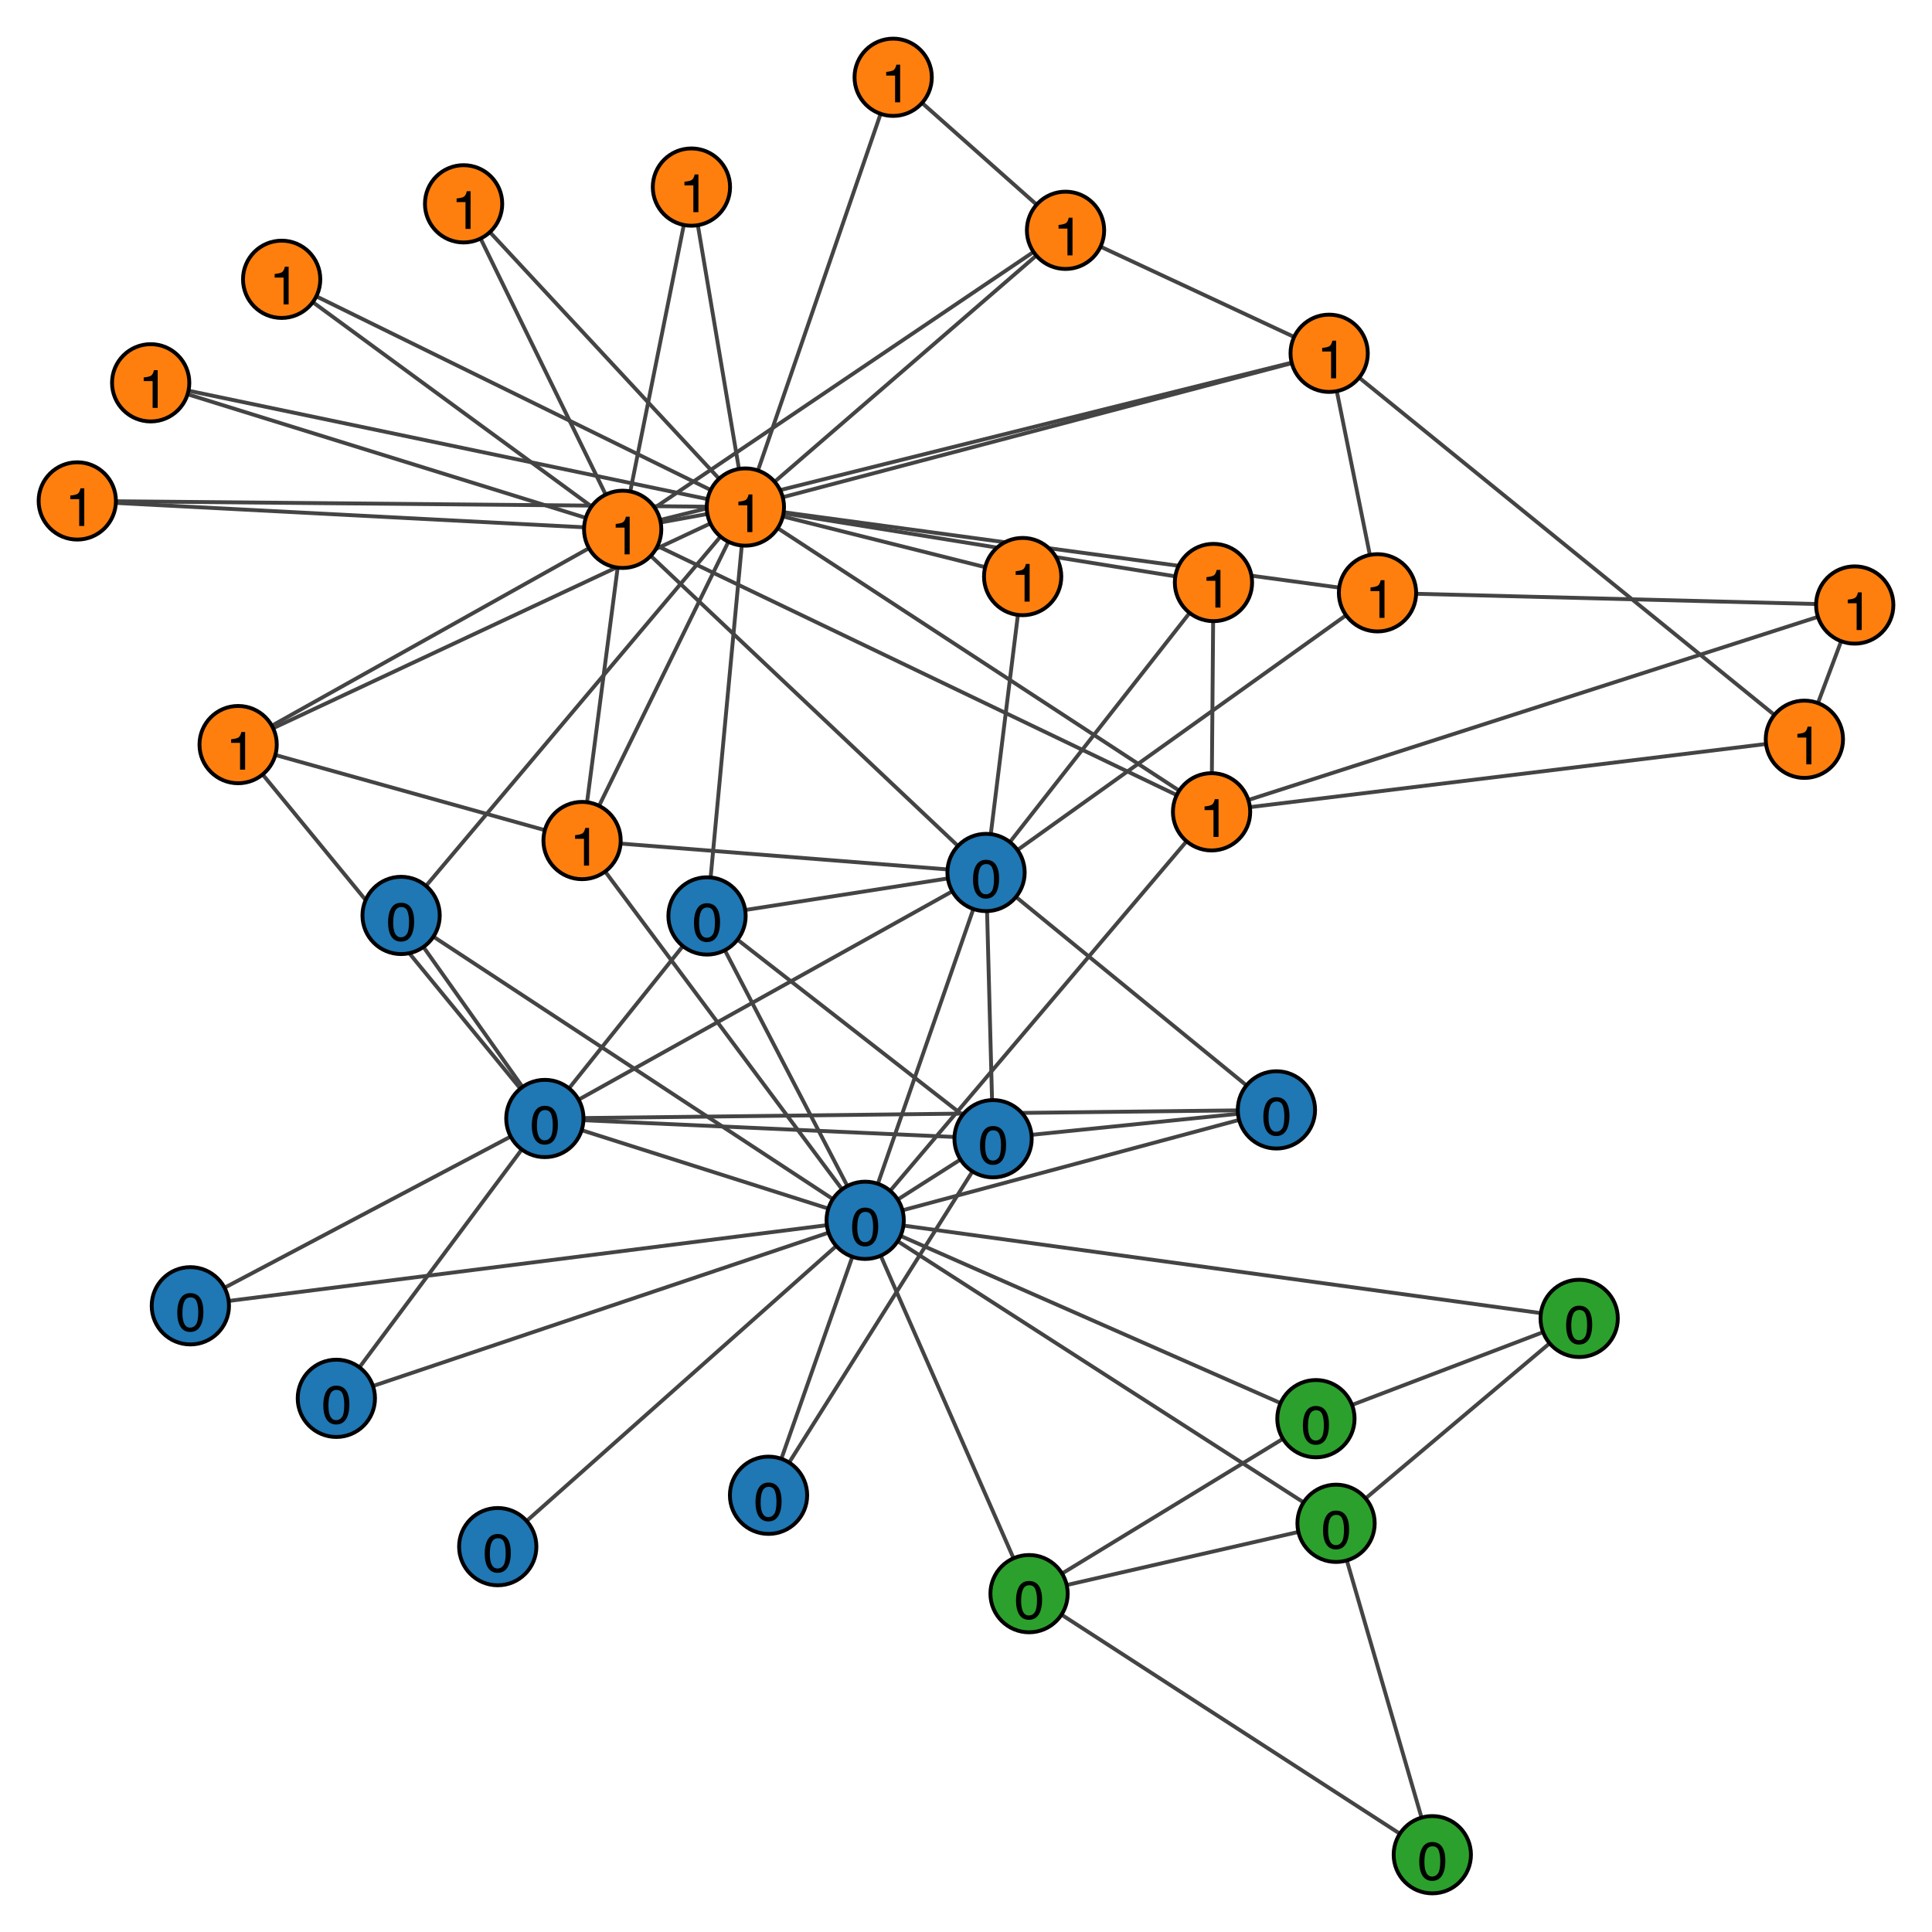
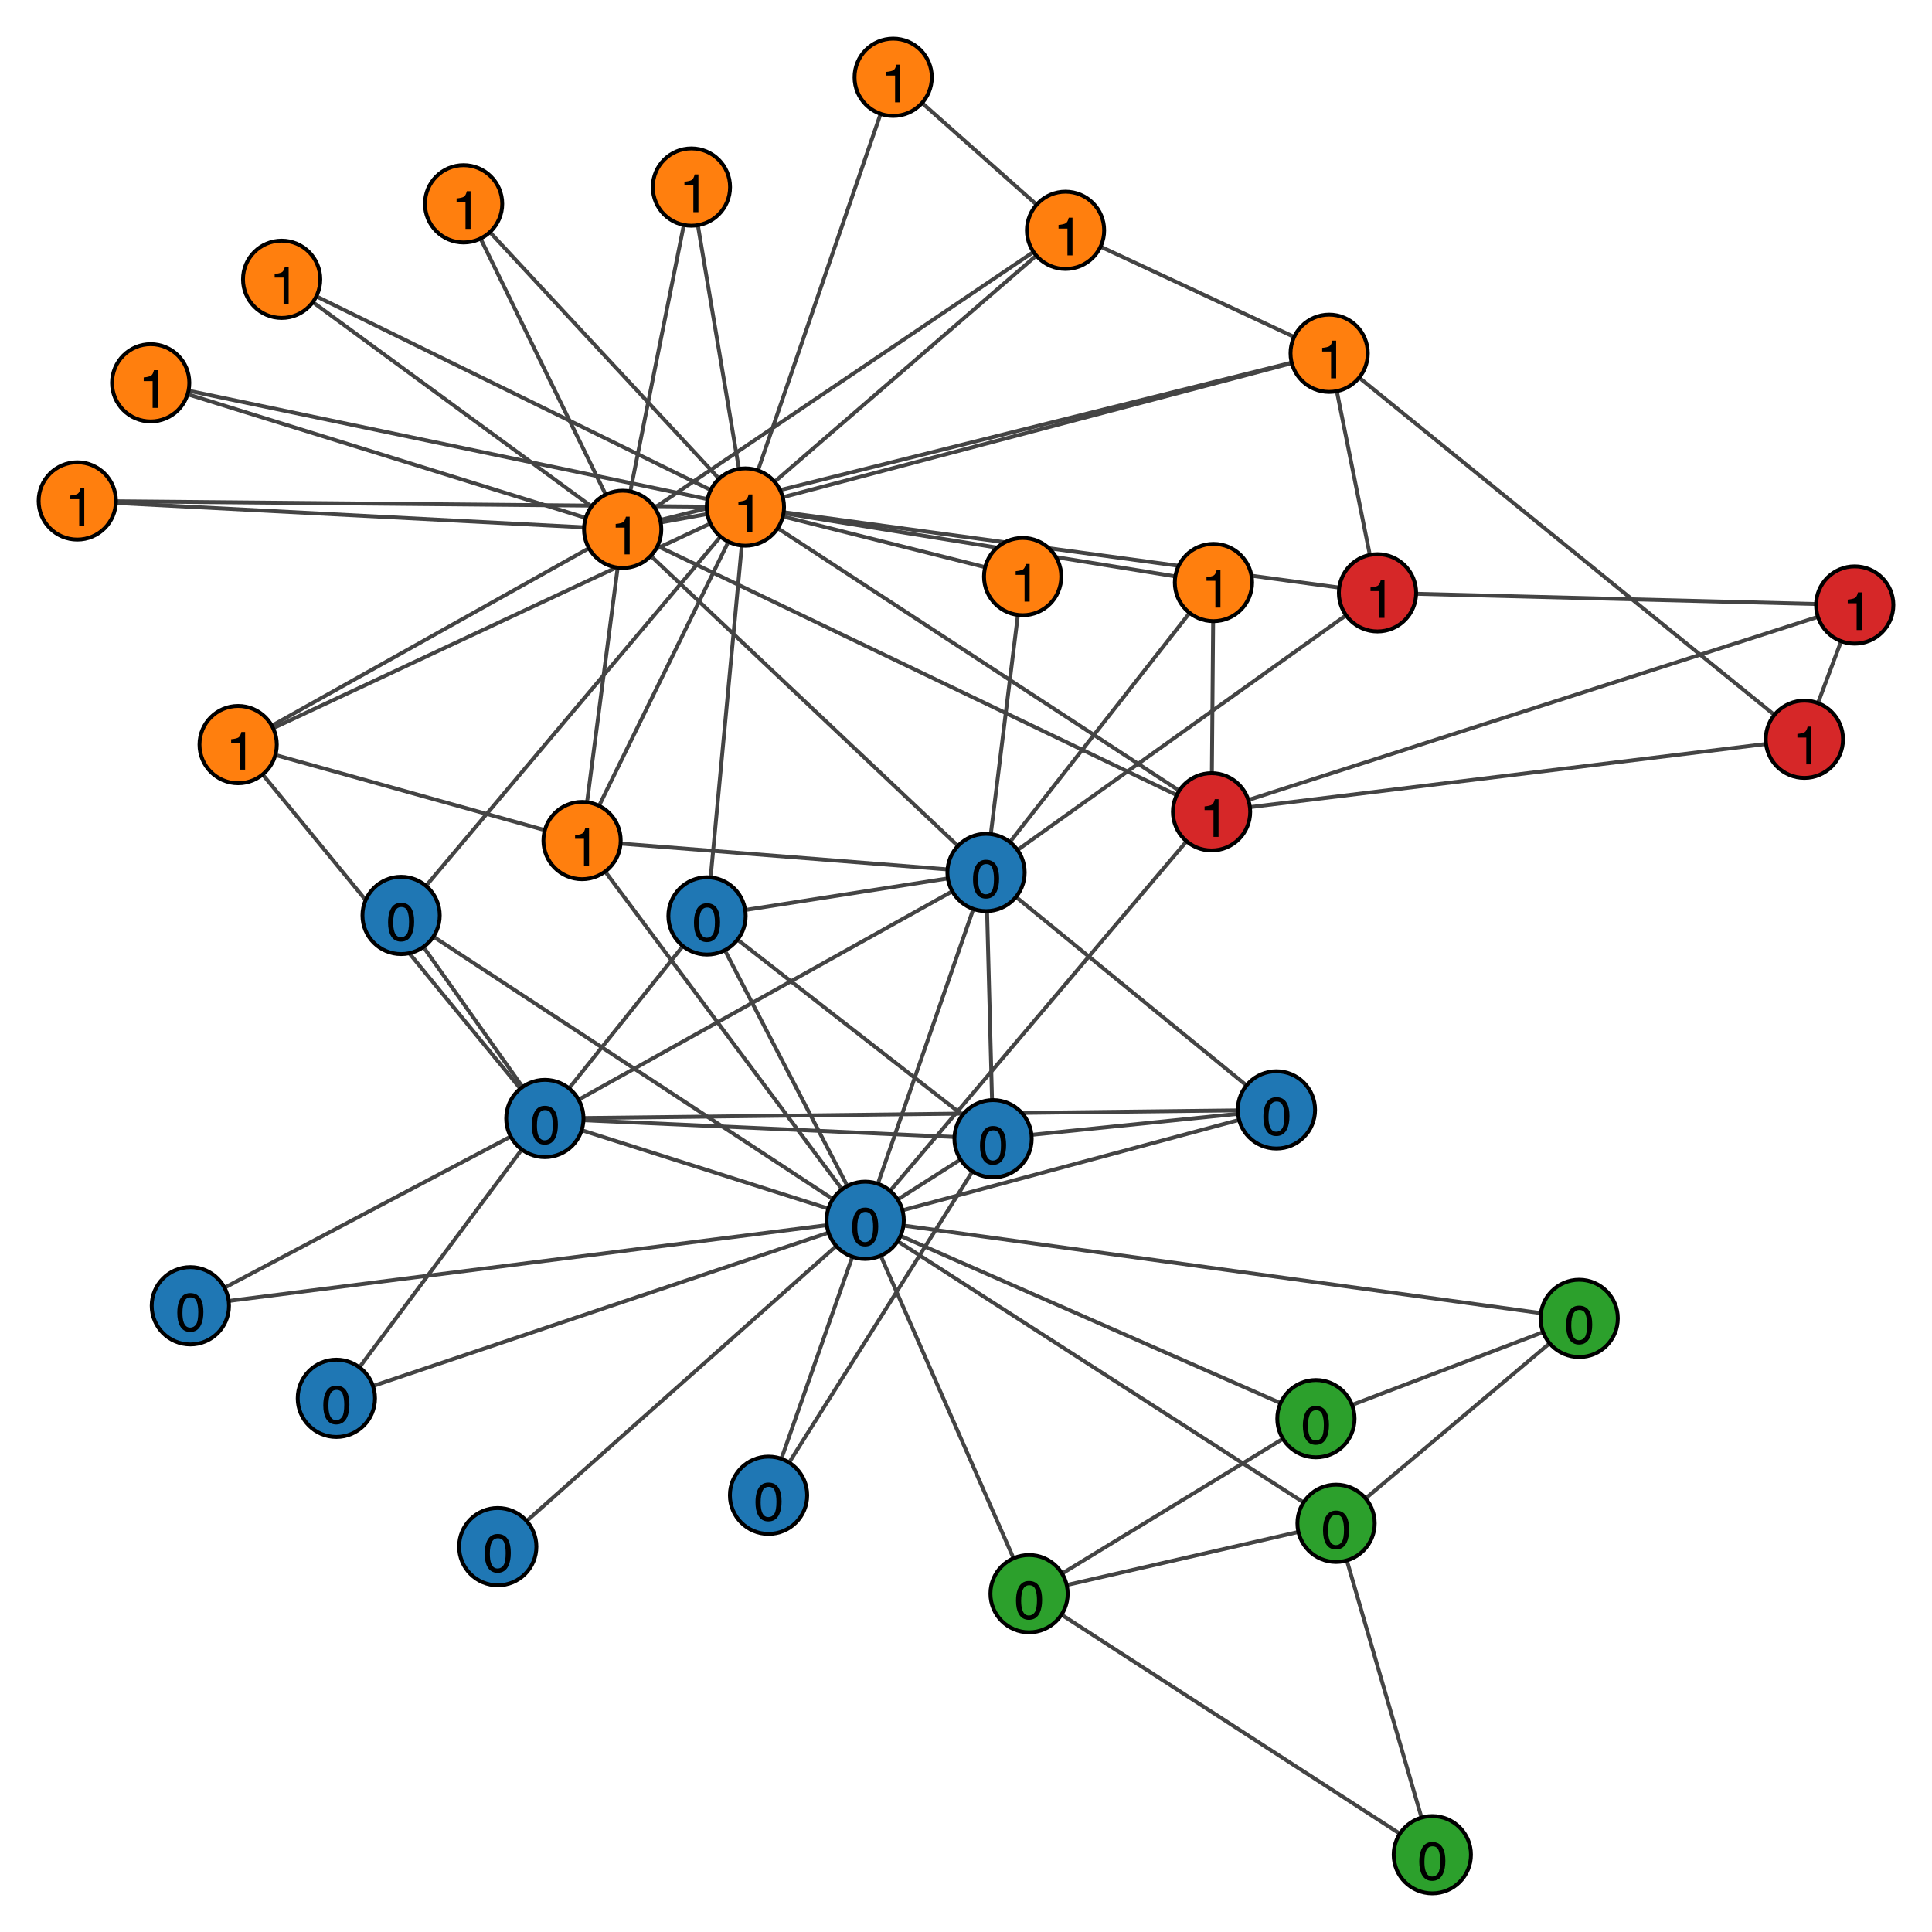
<svg xmlns="http://www.w3.org/2000/svg" xmlns:xlink="http://www.w3.org/1999/xlink" width="500pt" height="500pt" viewBox="0 0 500 500" version="1.1">
  <defs>
    <g>
      <symbol overflow="visible" id="glyph0-0">
        <path style="stroke:none;" d="M 0.453 0 L 0.453 -10.043 L 8.422 -10.043 L 8.422 0 Z M 7.164 -1.258 L 7.164 -8.785 L 1.711 -8.785 L 1.711 -1.258 Z M 7.164 -1.258 " />
      </symbol>
      <symbol overflow="visible" id="glyph0-1">
        <path style="stroke:none;" d="M 3.789 -9.789 C 5.055 -9.789 5.969 -9.266 6.535 -8.223 C 6.973 -7.418 7.191 -6.312 7.191 -4.906 C 7.191 -3.578 6.992 -2.477 6.598 -1.605 C 6.023 -0.359 5.082 0.266 3.781 0.266 C 2.605 0.266 1.73 -0.242 1.156 -1.266 C 0.676 -2.117 0.438 -3.262 0.438 -4.695 C 0.438 -5.809 0.582 -6.762 0.867 -7.562 C 1.406 -9.047 2.379 -9.789 3.789 -9.789 Z M 3.773 -0.855 C 4.41 -0.855 4.918 -1.137 5.297 -1.703 C 5.676 -2.266 5.867 -3.32 5.867 -4.859 C 5.867 -5.973 5.727 -6.887 5.453 -7.605 C 5.18 -8.324 4.652 -8.68 3.863 -8.68 C 3.137 -8.68 2.609 -8.34 2.273 -7.66 C 1.938 -6.977 1.77 -5.977 1.77 -4.648 C 1.77 -3.648 1.879 -2.848 2.094 -2.242 C 2.422 -1.316 2.98 -0.855 3.773 -0.855 Z M 3.773 -0.855 " />
      </symbol>
      <symbol overflow="visible" id="glyph0-2">
        <path style="stroke:none;" d="M 1.34 -6.93 L 1.34 -7.875 C 2.227 -7.961 2.848 -8.105 3.199 -8.309 C 3.551 -8.512 3.812 -8.992 3.984 -9.75 L 4.957 -9.75 L 4.957 0 L 3.645 0 L 3.645 -6.93 Z M 1.34 -6.93 " />
      </symbol>
    </g>
  </defs>
  <g id="surface8">
    <rect x="0" y="0" width="500" height="500" style="fill:rgb(100%,100%,100%);fill-opacity:1;stroke:none;" />
    <path style="fill:none;stroke-width:1;stroke-linecap:butt;stroke-linejoin:miter;stroke:rgb(26.667%,26.667%,26.667%);stroke-opacity:1;stroke-miterlimit:10;" d="M 223.906 315.816 L 141.008 289.465 " />
    <path style="fill:none;stroke-width:1;stroke-linecap:butt;stroke-linejoin:miter;stroke:rgb(26.667%,26.667%,26.667%);stroke-opacity:1;stroke-miterlimit:10;" d="M 223.906 315.816 L 255.188 225.797 " />
    <path style="fill:none;stroke-width:1;stroke-linecap:butt;stroke-linejoin:miter;stroke:rgb(26.667%,26.667%,26.667%);stroke-opacity:1;stroke-miterlimit:10;" d="M 223.906 315.816 L 257.004 294.703 " />
    <path style="fill:none;stroke-width:1;stroke-linecap:butt;stroke-linejoin:miter;stroke:rgb(26.667%,26.667%,26.667%);stroke-opacity:1;stroke-miterlimit:10;" d="M 223.906 315.816 L 408.688 341.199 " />
    <path style="fill:none;stroke-width:1;stroke-linecap:butt;stroke-linejoin:miter;stroke:rgb(26.667%,26.667%,26.667%);stroke-opacity:1;stroke-miterlimit:10;" d="M 223.906 315.816 L 266.32 412.438 " />
    <path style="fill:none;stroke-width:1;stroke-linecap:butt;stroke-linejoin:miter;stroke:rgb(26.667%,26.667%,26.667%);stroke-opacity:1;stroke-miterlimit:10;" d="M 223.906 315.816 L 345.77 394.23 " />
    <path style="fill:none;stroke-width:1;stroke-linecap:butt;stroke-linejoin:miter;stroke:rgb(26.667%,26.667%,26.667%);stroke-opacity:1;stroke-miterlimit:10;" d="M 223.906 315.816 L 330.336 287.238 " />
    <path style="fill:none;stroke-width:1;stroke-linecap:butt;stroke-linejoin:miter;stroke:rgb(26.667%,26.667%,26.667%);stroke-opacity:1;stroke-miterlimit:10;" d="M 223.906 315.816 L 150.637 217.531 " />
    <path style="fill:none;stroke-width:1;stroke-linecap:butt;stroke-linejoin:miter;stroke:rgb(26.667%,26.667%,26.667%);stroke-opacity:1;stroke-miterlimit:10;" d="M 223.906 315.816 L 340.559 367.152 " />
    <path style="fill:none;stroke-width:1;stroke-linecap:butt;stroke-linejoin:miter;stroke:rgb(26.667%,26.667%,26.667%);stroke-opacity:1;stroke-miterlimit:10;" d="M 223.906 315.816 L 128.816 400.273 " />
    <path style="fill:none;stroke-width:1;stroke-linecap:butt;stroke-linejoin:miter;stroke:rgb(26.667%,26.667%,26.667%);stroke-opacity:1;stroke-miterlimit:10;" d="M 223.906 315.816 L 198.898 386.973 " />
    <path style="fill:none;stroke-width:1;stroke-linecap:butt;stroke-linejoin:miter;stroke:rgb(26.667%,26.667%,26.667%);stroke-opacity:1;stroke-miterlimit:10;" d="M 223.906 315.816 L 182.977 237.043 " />
    <path style="fill:none;stroke-width:1;stroke-linecap:butt;stroke-linejoin:miter;stroke:rgb(26.667%,26.667%,26.667%);stroke-opacity:1;stroke-miterlimit:10;" d="M 223.906 315.816 L 49.262 337.938 " />
    <path style="fill:none;stroke-width:1;stroke-linecap:butt;stroke-linejoin:miter;stroke:rgb(26.667%,26.667%,26.667%);stroke-opacity:1;stroke-miterlimit:10;" d="M 223.906 315.816 L 103.805 236.914 " />
    <path style="fill:none;stroke-width:1;stroke-linecap:butt;stroke-linejoin:miter;stroke:rgb(26.667%,26.667%,26.667%);stroke-opacity:1;stroke-miterlimit:10;" d="M 223.906 315.816 L 87.047 361.887 " />
    <path style="fill:none;stroke-width:1;stroke-linecap:butt;stroke-linejoin:miter;stroke:rgb(26.667%,26.667%,26.667%);stroke-opacity:1;stroke-miterlimit:10;" d="M 223.906 315.816 L 313.551 210.098 " />
    <path style="fill:none;stroke-width:1;stroke-linecap:butt;stroke-linejoin:miter;stroke:rgb(26.667%,26.667%,26.667%);stroke-opacity:1;stroke-miterlimit:10;" d="M 141.008 289.465 L 255.188 225.797 " />
    <path style="fill:none;stroke-width:1;stroke-linecap:butt;stroke-linejoin:miter;stroke:rgb(26.667%,26.667%,26.667%);stroke-opacity:1;stroke-miterlimit:10;" d="M 141.008 289.465 L 257.004 294.703 " />
    <path style="fill:none;stroke-width:1;stroke-linecap:butt;stroke-linejoin:miter;stroke:rgb(26.667%,26.667%,26.667%);stroke-opacity:1;stroke-miterlimit:10;" d="M 141.008 289.465 L 330.336 287.238 " />
    <path style="fill:none;stroke-width:1;stroke-linecap:butt;stroke-linejoin:miter;stroke:rgb(26.667%,26.667%,26.667%);stroke-opacity:1;stroke-miterlimit:10;" d="M 141.008 289.465 L 182.977 237.043 " />
    <path style="fill:none;stroke-width:1;stroke-linecap:butt;stroke-linejoin:miter;stroke:rgb(26.667%,26.667%,26.667%);stroke-opacity:1;stroke-miterlimit:10;" d="M 141.008 289.465 L 49.262 337.938 " />
    <path style="fill:none;stroke-width:1;stroke-linecap:butt;stroke-linejoin:miter;stroke:rgb(26.667%,26.667%,26.667%);stroke-opacity:1;stroke-miterlimit:10;" d="M 141.008 289.465 L 103.805 236.914 " />
    <path style="fill:none;stroke-width:1;stroke-linecap:butt;stroke-linejoin:miter;stroke:rgb(26.667%,26.667%,26.667%);stroke-opacity:1;stroke-miterlimit:10;" d="M 141.008 289.465 L 87.047 361.887 " />
    <path style="fill:none;stroke-width:1;stroke-linecap:butt;stroke-linejoin:miter;stroke:rgb(26.667%,26.667%,26.667%);stroke-opacity:1;stroke-miterlimit:10;" d="M 141.008 289.465 L 61.629 192.703 " />
    <path style="fill:none;stroke-width:1;stroke-linecap:butt;stroke-linejoin:miter;stroke:rgb(26.667%,26.667%,26.667%);stroke-opacity:1;stroke-miterlimit:10;" d="M 255.188 225.797 L 257.004 294.703 " />
    <path style="fill:none;stroke-width:1;stroke-linecap:butt;stroke-linejoin:miter;stroke:rgb(26.667%,26.667%,26.667%);stroke-opacity:1;stroke-miterlimit:10;" d="M 255.188 225.797 L 330.336 287.238 " />
    <path style="fill:none;stroke-width:1;stroke-linecap:butt;stroke-linejoin:miter;stroke:rgb(26.667%,26.667%,26.667%);stroke-opacity:1;stroke-miterlimit:10;" d="M 255.188 225.797 L 356.496 153.418 " />
    <path style="fill:none;stroke-width:1;stroke-linecap:butt;stroke-linejoin:miter;stroke:rgb(26.667%,26.667%,26.667%);stroke-opacity:1;stroke-miterlimit:10;" d="M 255.188 225.797 L 314.043 150.754 " />
    <path style="fill:none;stroke-width:1;stroke-linecap:butt;stroke-linejoin:miter;stroke:rgb(26.667%,26.667%,26.667%);stroke-opacity:1;stroke-miterlimit:10;" d="M 255.188 225.797 L 161.148 136.988 " />
    <path style="fill:none;stroke-width:1;stroke-linecap:butt;stroke-linejoin:miter;stroke:rgb(26.667%,26.667%,26.667%);stroke-opacity:1;stroke-miterlimit:10;" d="M 255.188 225.797 L 264.66 149.215 " />
    <path style="fill:none;stroke-width:1;stroke-linecap:butt;stroke-linejoin:miter;stroke:rgb(26.667%,26.667%,26.667%);stroke-opacity:1;stroke-miterlimit:10;" d="M 255.188 225.797 L 150.637 217.531 " />
    <path style="fill:none;stroke-width:1;stroke-linecap:butt;stroke-linejoin:miter;stroke:rgb(26.667%,26.667%,26.667%);stroke-opacity:1;stroke-miterlimit:10;" d="M 255.188 225.797 L 182.977 237.043 " />
    <path style="fill:none;stroke-width:1;stroke-linecap:butt;stroke-linejoin:miter;stroke:rgb(26.667%,26.667%,26.667%);stroke-opacity:1;stroke-miterlimit:10;" d="M 257.004 294.703 L 330.336 287.238 " />
    <path style="fill:none;stroke-width:1;stroke-linecap:butt;stroke-linejoin:miter;stroke:rgb(26.667%,26.667%,26.667%);stroke-opacity:1;stroke-miterlimit:10;" d="M 257.004 294.703 L 198.898 386.973 " />
    <path style="fill:none;stroke-width:1;stroke-linecap:butt;stroke-linejoin:miter;stroke:rgb(26.667%,26.667%,26.667%);stroke-opacity:1;stroke-miterlimit:10;" d="M 257.004 294.703 L 182.977 237.043 " />
    <path style="fill:none;stroke-width:1;stroke-linecap:butt;stroke-linejoin:miter;stroke:rgb(26.667%,26.667%,26.667%);stroke-opacity:1;stroke-miterlimit:10;" d="M 408.688 341.199 L 345.77 394.23 " />
    <path style="fill:none;stroke-width:1;stroke-linecap:butt;stroke-linejoin:miter;stroke:rgb(26.667%,26.667%,26.667%);stroke-opacity:1;stroke-miterlimit:10;" d="M 408.688 341.199 L 340.559 367.152 " />
    <path style="fill:none;stroke-width:1;stroke-linecap:butt;stroke-linejoin:miter;stroke:rgb(26.667%,26.667%,26.667%);stroke-opacity:1;stroke-miterlimit:10;" d="M 266.32 412.438 L 345.77 394.23 " />
    <path style="fill:none;stroke-width:1;stroke-linecap:butt;stroke-linejoin:miter;stroke:rgb(26.667%,26.667%,26.667%);stroke-opacity:1;stroke-miterlimit:10;" d="M 266.32 412.438 L 340.559 367.152 " />
    <path style="fill:none;stroke-width:1;stroke-linecap:butt;stroke-linejoin:miter;stroke:rgb(26.667%,26.667%,26.667%);stroke-opacity:1;stroke-miterlimit:10;" d="M 266.32 412.438 L 370.68 480 " />
    <path style="fill:none;stroke-width:1;stroke-linecap:butt;stroke-linejoin:miter;stroke:rgb(26.667%,26.667%,26.667%);stroke-opacity:1;stroke-miterlimit:10;" d="M 345.77 394.23 L 370.68 480 " />
    <path style="fill:none;stroke-width:1;stroke-linecap:butt;stroke-linejoin:miter;stroke:rgb(26.667%,26.667%,26.667%);stroke-opacity:1;stroke-miterlimit:10;" d="M 150.637 217.531 L 61.629 192.703 " />
    <path style="fill:none;stroke-width:1;stroke-linecap:butt;stroke-linejoin:miter;stroke:rgb(26.667%,26.667%,26.667%);stroke-opacity:1;stroke-miterlimit:10;" d="M 150.637 217.531 L 161.148 136.988 " />
    <path style="fill:none;stroke-width:1;stroke-linecap:butt;stroke-linejoin:miter;stroke:rgb(26.667%,26.667%,26.667%);stroke-opacity:1;stroke-miterlimit:10;" d="M 150.637 217.531 L 192.906 131.223 " />
    <path style="fill:none;stroke-width:1;stroke-linecap:butt;stroke-linejoin:miter;stroke:rgb(26.667%,26.667%,26.667%);stroke-opacity:1;stroke-miterlimit:10;" d="M 264.66 149.215 L 192.906 131.223 " />
    <path style="fill:none;stroke-width:1;stroke-linecap:butt;stroke-linejoin:miter;stroke:rgb(26.667%,26.667%,26.667%);stroke-opacity:1;stroke-miterlimit:10;" d="M 182.977 237.043 L 192.906 131.223 " />
    <path style="fill:none;stroke-width:1;stroke-linecap:butt;stroke-linejoin:miter;stroke:rgb(26.667%,26.667%,26.667%);stroke-opacity:1;stroke-miterlimit:10;" d="M 119.977 52.75 L 161.148 136.988 " />
    <path style="fill:none;stroke-width:1;stroke-linecap:butt;stroke-linejoin:miter;stroke:rgb(26.667%,26.667%,26.667%);stroke-opacity:1;stroke-miterlimit:10;" d="M 119.977 52.75 L 192.906 131.223 " />
    <path style="fill:none;stroke-width:1;stroke-linecap:butt;stroke-linejoin:miter;stroke:rgb(26.667%,26.667%,26.667%);stroke-opacity:1;stroke-miterlimit:10;" d="M 38.996 99.07 L 161.148 136.988 " />
    <path style="fill:none;stroke-width:1;stroke-linecap:butt;stroke-linejoin:miter;stroke:rgb(26.667%,26.667%,26.667%);stroke-opacity:1;stroke-miterlimit:10;" d="M 38.996 99.07 L 192.906 131.223 " />
    <path style="fill:none;stroke-width:1;stroke-linecap:butt;stroke-linejoin:miter;stroke:rgb(26.667%,26.667%,26.667%);stroke-opacity:1;stroke-miterlimit:10;" d="M 20 129.641 L 161.148 136.988 " />
    <path style="fill:none;stroke-width:1;stroke-linecap:butt;stroke-linejoin:miter;stroke:rgb(26.667%,26.667%,26.667%);stroke-opacity:1;stroke-miterlimit:10;" d="M 20 129.641 L 192.906 131.223 " />
    <path style="fill:none;stroke-width:1;stroke-linecap:butt;stroke-linejoin:miter;stroke:rgb(26.667%,26.667%,26.667%);stroke-opacity:1;stroke-miterlimit:10;" d="M 103.805 236.914 L 192.906 131.223 " />
    <path style="fill:none;stroke-width:1;stroke-linecap:butt;stroke-linejoin:miter;stroke:rgb(26.667%,26.667%,26.667%);stroke-opacity:1;stroke-miterlimit:10;" d="M 72.891 72.285 L 161.148 136.988 " />
    <path style="fill:none;stroke-width:1;stroke-linecap:butt;stroke-linejoin:miter;stroke:rgb(26.667%,26.667%,26.667%);stroke-opacity:1;stroke-miterlimit:10;" d="M 72.891 72.285 L 192.906 131.223 " />
    <path style="fill:none;stroke-width:1;stroke-linecap:butt;stroke-linejoin:miter;stroke:rgb(26.667%,26.667%,26.667%);stroke-opacity:1;stroke-miterlimit:10;" d="M 178.941 48.418 L 161.148 136.988 " />
    <path style="fill:none;stroke-width:1;stroke-linecap:butt;stroke-linejoin:miter;stroke:rgb(26.667%,26.667%,26.667%);stroke-opacity:1;stroke-miterlimit:10;" d="M 178.941 48.418 L 192.906 131.223 " />
    <path style="fill:none;stroke-width:1;stroke-linecap:butt;stroke-linejoin:miter;stroke:rgb(26.667%,26.667%,26.667%);stroke-opacity:1;stroke-miterlimit:10;" d="M 343.984 91.43 L 466.973 191.324 " />
    <path style="fill:none;stroke-width:1;stroke-linecap:butt;stroke-linejoin:miter;stroke:rgb(26.667%,26.667%,26.667%);stroke-opacity:1;stroke-miterlimit:10;" d="M 343.984 91.43 L 356.496 153.418 " />
    <path style="fill:none;stroke-width:1;stroke-linecap:butt;stroke-linejoin:miter;stroke:rgb(26.667%,26.667%,26.667%);stroke-opacity:1;stroke-miterlimit:10;" d="M 343.984 91.43 L 161.148 136.988 " />
    <path style="fill:none;stroke-width:1;stroke-linecap:butt;stroke-linejoin:miter;stroke:rgb(26.667%,26.667%,26.667%);stroke-opacity:1;stroke-miterlimit:10;" d="M 343.984 91.43 L 192.906 131.223 " />
    <path style="fill:none;stroke-width:1;stroke-linecap:butt;stroke-linejoin:miter;stroke:rgb(26.667%,26.667%,26.667%);stroke-opacity:1;stroke-miterlimit:10;" d="M 343.984 91.43 L 275.758 59.605 " />
    <path style="fill:none;stroke-width:1;stroke-linecap:butt;stroke-linejoin:miter;stroke:rgb(26.667%,26.667%,26.667%);stroke-opacity:1;stroke-miterlimit:10;" d="M 480 156.574 L 466.973 191.324 " />
    <path style="fill:none;stroke-width:1;stroke-linecap:butt;stroke-linejoin:miter;stroke:rgb(26.667%,26.667%,26.667%);stroke-opacity:1;stroke-miterlimit:10;" d="M 480 156.574 L 356.496 153.418 " />
    <path style="fill:none;stroke-width:1;stroke-linecap:butt;stroke-linejoin:miter;stroke:rgb(26.667%,26.667%,26.667%);stroke-opacity:1;stroke-miterlimit:10;" d="M 480 156.574 L 313.551 210.098 " />
    <path style="fill:none;stroke-width:1;stroke-linecap:butt;stroke-linejoin:miter;stroke:rgb(26.667%,26.667%,26.667%);stroke-opacity:1;stroke-miterlimit:10;" d="M 466.973 191.324 L 313.551 210.098 " />
    <path style="fill:none;stroke-width:1;stroke-linecap:butt;stroke-linejoin:miter;stroke:rgb(26.667%,26.667%,26.667%);stroke-opacity:1;stroke-miterlimit:10;" d="M 231.152 20 L 275.758 59.605 " />
    <path style="fill:none;stroke-width:1;stroke-linecap:butt;stroke-linejoin:miter;stroke:rgb(26.667%,26.667%,26.667%);stroke-opacity:1;stroke-miterlimit:10;" d="M 231.152 20 L 192.906 131.223 " />
    <path style="fill:none;stroke-width:1;stroke-linecap:butt;stroke-linejoin:miter;stroke:rgb(26.667%,26.667%,26.667%);stroke-opacity:1;stroke-miterlimit:10;" d="M 356.496 153.418 L 192.906 131.223 " />
    <path style="fill:none;stroke-width:1;stroke-linecap:butt;stroke-linejoin:miter;stroke:rgb(26.667%,26.667%,26.667%);stroke-opacity:1;stroke-miterlimit:10;" d="M 314.043 150.754 L 313.551 210.098 " />
    <path style="fill:none;stroke-width:1;stroke-linecap:butt;stroke-linejoin:miter;stroke:rgb(26.667%,26.667%,26.667%);stroke-opacity:1;stroke-miterlimit:10;" d="M 314.043 150.754 L 192.906 131.223 " />
    <path style="fill:none;stroke-width:1;stroke-linecap:butt;stroke-linejoin:miter;stroke:rgb(26.667%,26.667%,26.667%);stroke-opacity:1;stroke-miterlimit:10;" d="M 275.758 59.605 L 161.148 136.988 " />
    <path style="fill:none;stroke-width:1;stroke-linecap:butt;stroke-linejoin:miter;stroke:rgb(26.667%,26.667%,26.667%);stroke-opacity:1;stroke-miterlimit:10;" d="M 275.758 59.605 L 192.906 131.223 " />
    <path style="fill:none;stroke-width:1;stroke-linecap:butt;stroke-linejoin:miter;stroke:rgb(26.667%,26.667%,26.667%);stroke-opacity:1;stroke-miterlimit:10;" d="M 61.629 192.703 L 161.148 136.988 " />
    <path style="fill:none;stroke-width:1;stroke-linecap:butt;stroke-linejoin:miter;stroke:rgb(26.667%,26.667%,26.667%);stroke-opacity:1;stroke-miterlimit:10;" d="M 61.629 192.703 L 192.906 131.223 " />
    <path style="fill:none;stroke-width:1;stroke-linecap:butt;stroke-linejoin:miter;stroke:rgb(26.667%,26.667%,26.667%);stroke-opacity:1;stroke-miterlimit:10;" d="M 313.551 210.098 L 161.148 136.988 " />
    <path style="fill:none;stroke-width:1;stroke-linecap:butt;stroke-linejoin:miter;stroke:rgb(26.667%,26.667%,26.667%);stroke-opacity:1;stroke-miterlimit:10;" d="M 313.551 210.098 L 192.906 131.223 " />
    <path style="fill:none;stroke-width:1;stroke-linecap:butt;stroke-linejoin:miter;stroke:rgb(26.667%,26.667%,26.667%);stroke-opacity:1;stroke-miterlimit:10;" d="M 161.148 136.988 L 192.906 131.223 " />
    <path style="fill-rule:nonzero;fill:rgb(12.157%,46.667%,70.588%);fill-opacity:1;stroke-width:1;stroke-linecap:butt;stroke-linejoin:miter;stroke:rgb(0%,0%,0%);stroke-opacity:1;stroke-miterlimit:10;" d="M 233.906 315.816 C 233.906 321.34 229.43 325.816 223.906 325.816 C 218.383 325.816 213.906 321.34 213.906 315.816 C 213.906 310.293 218.383 305.816 223.906 305.816 C 229.43 305.816 233.906 310.293 233.906 315.816 " />
    <path style="fill-rule:nonzero;fill:rgb(12.157%,46.667%,70.588%);fill-opacity:1;stroke-width:1;stroke-linecap:butt;stroke-linejoin:miter;stroke:rgb(0%,0%,0%);stroke-opacity:1;stroke-miterlimit:10;" d="M 151.008 289.465 C 151.008 294.984 146.531 299.465 141.008 299.465 C 135.484 299.465 131.008 294.984 131.008 289.465 C 131.008 283.941 135.484 279.465 141.008 279.465 C 146.531 279.465 151.008 283.941 151.008 289.465 " />
    <path style="fill-rule:nonzero;fill:rgb(12.157%,46.667%,70.588%);fill-opacity:1;stroke-width:1;stroke-linecap:butt;stroke-linejoin:miter;stroke:rgb(0%,0%,0%);stroke-opacity:1;stroke-miterlimit:10;" d="M 265.188 225.797 C 265.188 231.32 260.711 235.797 255.188 235.797 C 249.664 235.797 245.188 231.32 245.188 225.797 C 245.188 220.273 249.664 215.797 255.188 215.797 C 260.711 215.797 265.188 220.273 265.188 225.797 " />
    <path style="fill-rule:nonzero;fill:rgb(12.157%,46.667%,70.588%);fill-opacity:1;stroke-width:1;stroke-linecap:butt;stroke-linejoin:miter;stroke:rgb(0%,0%,0%);stroke-opacity:1;stroke-miterlimit:10;" d="M 267.004 294.703 C 267.004 300.223 262.527 304.703 257.004 304.703 C 251.48 304.703 247.004 300.223 247.004 294.703 C 247.004 289.18 251.48 284.703 257.004 284.703 C 262.527 284.703 267.004 289.18 267.004 294.703 " />
    <path style="fill-rule:nonzero;fill:rgb(17.255%,62.745%,17.255%);fill-opacity:1;stroke-width:1;stroke-linecap:butt;stroke-linejoin:miter;stroke:rgb(0%,0%,0%);stroke-opacity:1;stroke-miterlimit:10;" d="M 418.688 341.199 C 418.688 346.723 414.211 351.199 408.688 351.199 C 403.164 351.199 398.688 346.723 398.688 341.199 C 398.688 335.676 403.164 331.199 408.688 331.199 C 414.211 331.199 418.688 335.676 418.688 341.199 " />
    <path style="fill-rule:nonzero;fill:rgb(17.255%,62.745%,17.255%);fill-opacity:1;stroke-width:1;stroke-linecap:butt;stroke-linejoin:miter;stroke:rgb(0%,0%,0%);stroke-opacity:1;stroke-miterlimit:10;" d="M 276.32 412.438 C 276.32 417.961 271.844 422.438 266.32 422.438 C 260.797 422.438 256.32 417.961 256.32 412.438 C 256.32 406.914 260.797 402.438 266.32 402.438 C 271.844 402.438 276.32 406.914 276.32 412.438 " />
    <path style="fill-rule:nonzero;fill:rgb(17.255%,62.745%,17.255%);fill-opacity:1;stroke-width:1;stroke-linecap:butt;stroke-linejoin:miter;stroke:rgb(0%,0%,0%);stroke-opacity:1;stroke-miterlimit:10;" d="M 355.77 394.23 C 355.77 399.754 351.293 404.23 345.77 404.23 C 340.246 404.23 335.77 399.754 335.77 394.23 C 335.77 388.707 340.246 384.23 345.77 384.23 C 351.293 384.23 355.77 388.707 355.77 394.23 " />
    <path style="fill-rule:nonzero;fill:rgb(12.157%,46.667%,70.588%);fill-opacity:1;stroke-width:1;stroke-linecap:butt;stroke-linejoin:miter;stroke:rgb(0%,0%,0%);stroke-opacity:1;stroke-miterlimit:10;" d="M 340.336 287.238 C 340.336 292.762 335.859 297.238 330.336 297.238 C 324.812 297.238 320.336 292.762 320.336 287.238 C 320.336 281.715 324.812 277.238 330.336 277.238 C 335.859 277.238 340.336 281.715 340.336 287.238 " />
    <path style="fill-rule:nonzero;fill:rgb(100%,49.804%,5.49%);fill-opacity:1;stroke-width:1;stroke-linecap:butt;stroke-linejoin:miter;stroke:rgb(0%,0%,0%);stroke-opacity:1;stroke-miterlimit:10;" d="M 160.637 217.531 C 160.637 223.055 156.16 227.531 150.637 227.531 C 145.113 227.531 140.637 223.055 140.637 217.531 C 140.637 212.008 145.113 207.531 150.637 207.531 C 156.16 207.531 160.637 212.008 160.637 217.531 " />
    <path style="fill-rule:nonzero;fill:rgb(100%,49.804%,5.49%);fill-opacity:1;stroke-width:1;stroke-linecap:butt;stroke-linejoin:miter;stroke:rgb(0%,0%,0%);stroke-opacity:1;stroke-miterlimit:10;" d="M 274.66 149.215 C 274.66 154.738 270.184 159.215 264.66 159.215 C 259.141 159.215 254.66 154.738 254.66 149.215 C 254.66 143.691 259.141 139.215 264.66 139.215 C 270.184 139.215 274.66 143.691 274.66 149.215 " />
    <path style="fill-rule:nonzero;fill:rgb(17.255%,62.745%,17.255%);fill-opacity:1;stroke-width:1;stroke-linecap:butt;stroke-linejoin:miter;stroke:rgb(0%,0%,0%);stroke-opacity:1;stroke-miterlimit:10;" d="M 350.559 367.152 C 350.559 372.676 346.082 377.152 340.559 377.152 C 335.035 377.152 330.559 372.676 330.559 367.152 C 330.559 361.629 335.035 357.152 340.559 357.152 C 346.082 357.152 350.559 361.629 350.559 367.152 " />
    <path style="fill-rule:nonzero;fill:rgb(12.157%,46.667%,70.588%);fill-opacity:1;stroke-width:1;stroke-linecap:butt;stroke-linejoin:miter;stroke:rgb(0%,0%,0%);stroke-opacity:1;stroke-miterlimit:10;" d="M 138.816 400.273 C 138.816 405.797 134.34 410.273 128.816 410.273 C 123.297 410.273 118.816 405.797 118.816 400.273 C 118.816 394.754 123.297 390.273 128.816 390.273 C 134.34 390.273 138.816 394.754 138.816 400.273 " />
    <path style="fill-rule:nonzero;fill:rgb(12.157%,46.667%,70.588%);fill-opacity:1;stroke-width:1;stroke-linecap:butt;stroke-linejoin:miter;stroke:rgb(0%,0%,0%);stroke-opacity:1;stroke-miterlimit:10;" d="M 208.898 386.973 C 208.898 392.496 204.422 396.973 198.898 396.973 C 193.375 396.973 188.898 392.496 188.898 386.973 C 188.898 381.449 193.375 376.973 198.898 376.973 C 204.422 376.973 208.898 381.449 208.898 386.973 " />
    <path style="fill-rule:nonzero;fill:rgb(12.157%,46.667%,70.588%);fill-opacity:1;stroke-width:1;stroke-linecap:butt;stroke-linejoin:miter;stroke:rgb(0%,0%,0%);stroke-opacity:1;stroke-miterlimit:10;" d="M 192.977 237.043 C 192.977 242.566 188.5 247.043 182.977 247.043 C 177.453 247.043 172.977 242.566 172.977 237.043 C 172.977 231.52 177.453 227.043 182.977 227.043 C 188.5 227.043 192.977 231.52 192.977 237.043 " />
    <path style="fill-rule:nonzero;fill:rgb(100%,49.804%,5.49%);fill-opacity:1;stroke-width:1;stroke-linecap:butt;stroke-linejoin:miter;stroke:rgb(0%,0%,0%);stroke-opacity:1;stroke-miterlimit:10;" d="M 129.977 52.75 C 129.977 58.27 125.5 62.75 119.977 62.75 C 114.453 62.75 109.977 58.27 109.977 52.75 C 109.977 47.227 114.453 42.75 119.977 42.75 C 125.5 42.75 129.977 47.227 129.977 52.75 " />
    <path style="fill-rule:nonzero;fill:rgb(100%,49.804%,5.49%);fill-opacity:1;stroke-width:1;stroke-linecap:butt;stroke-linejoin:miter;stroke:rgb(0%,0%,0%);stroke-opacity:1;stroke-miterlimit:10;" d="M 48.996 99.07 C 48.996 104.594 44.52 109.07 38.996 109.07 C 33.477 109.07 28.996 104.594 28.996 99.07 C 28.996 93.547 33.477 89.07 38.996 89.07 C 44.52 89.07 48.996 93.547 48.996 99.07 " />
    <path style="fill-rule:nonzero;fill:rgb(17.255%,62.745%,17.255%);fill-opacity:1;stroke-width:1;stroke-linecap:butt;stroke-linejoin:miter;stroke:rgb(0%,0%,0%);stroke-opacity:1;stroke-miterlimit:10;" d="M 380.68 480 C 380.68 485.523 376.203 490 370.68 490 C 365.16 490 360.68 485.523 360.68 480 C 360.68 474.477 365.16 470 370.68 470 C 376.203 470 380.68 474.477 380.68 480 " />
    <path style="fill-rule:nonzero;fill:rgb(12.157%,46.667%,70.588%);fill-opacity:1;stroke-width:1;stroke-linecap:butt;stroke-linejoin:miter;stroke:rgb(0%,0%,0%);stroke-opacity:1;stroke-miterlimit:10;" d="M 59.262 337.938 C 59.262 343.461 54.785 347.938 49.262 347.938 C 43.738 347.938 39.262 343.461 39.262 337.938 C 39.262 332.418 43.738 327.938 49.262 327.938 C 54.785 327.938 59.262 332.418 59.262 337.938 " />
    <path style="fill-rule:nonzero;fill:rgb(100%,49.804%,5.49%);fill-opacity:1;stroke-width:1;stroke-linecap:butt;stroke-linejoin:miter;stroke:rgb(0%,0%,0%);stroke-opacity:1;stroke-miterlimit:10;" d="M 30 129.641 C 30 135.16 25.523 139.641 20 139.641 C 14.477 139.641 10 135.16 10 129.641 C 10 124.117 14.477 119.641 20 119.641 C 25.523 119.641 30 124.117 30 129.641 " />
    <path style="fill-rule:nonzero;fill:rgb(12.157%,46.667%,70.588%);fill-opacity:1;stroke-width:1;stroke-linecap:butt;stroke-linejoin:miter;stroke:rgb(0%,0%,0%);stroke-opacity:1;stroke-miterlimit:10;" d="M 113.805 236.914 C 113.805 242.438 109.328 246.914 103.805 246.914 C 98.285 246.914 93.805 242.438 93.805 236.914 C 93.805 231.395 98.285 226.914 103.805 226.914 C 109.328 226.914 113.805 231.395 113.805 236.914 " />
    <path style="fill-rule:nonzero;fill:rgb(100%,49.804%,5.49%);fill-opacity:1;stroke-width:1;stroke-linecap:butt;stroke-linejoin:miter;stroke:rgb(0%,0%,0%);stroke-opacity:1;stroke-miterlimit:10;" d="M 82.891 72.285 C 82.891 77.809 78.414 82.285 72.891 82.285 C 67.371 82.285 62.891 77.809 62.891 72.285 C 62.891 66.762 67.371 62.285 72.891 62.285 C 78.414 62.285 82.891 66.762 82.891 72.285 " />
    <path style="fill-rule:nonzero;fill:rgb(12.157%,46.667%,70.588%);fill-opacity:1;stroke-width:1;stroke-linecap:butt;stroke-linejoin:miter;stroke:rgb(0%,0%,0%);stroke-opacity:1;stroke-miterlimit:10;" d="M 97.047 361.887 C 97.047 367.406 92.57 371.887 87.047 371.887 C 81.523 371.887 77.047 367.406 77.047 361.887 C 77.047 356.363 81.523 351.887 87.047 351.887 C 92.57 351.887 97.047 356.363 97.047 361.887 " />
    <path style="fill-rule:nonzero;fill:rgb(100%,49.804%,5.49%);fill-opacity:1;stroke-width:1;stroke-linecap:butt;stroke-linejoin:miter;stroke:rgb(0%,0%,0%);stroke-opacity:1;stroke-miterlimit:10;" d="M 188.941 48.418 C 188.941 53.941 184.461 58.418 178.941 58.418 C 173.418 58.418 168.941 53.941 168.941 48.418 C 168.941 42.895 173.418 38.418 178.941 38.418 C 184.461 38.418 188.941 42.895 188.941 48.418 " />
    <path style="fill-rule:nonzero;fill:rgb(100%,49.804%,5.49%);fill-opacity:1;stroke-width:1;stroke-linecap:butt;stroke-linejoin:miter;stroke:rgb(0%,0%,0%);stroke-opacity:1;stroke-miterlimit:10;" d="M 353.984 91.43 C 353.984 96.949 349.508 101.43 343.984 101.43 C 338.461 101.43 333.984 96.949 333.984 91.43 C 333.984 85.906 338.461 81.43 343.984 81.43 C 349.508 81.43 353.984 85.906 353.984 91.43 " />
-     <path style="fill-rule:nonzero;fill:rgb(100%,49.804%,5.49%);fill-opacity:1;stroke-width:1;stroke-linecap:butt;stroke-linejoin:miter;stroke:rgb(0%,0%,0%);stroke-opacity:1;stroke-miterlimit:10;" d="M 490 156.574 C 490 162.094 485.523 166.574 480 166.574 C 474.477 166.574 470 162.094 470 156.574 C 470 151.051 474.477 146.574 480 146.574 C 485.523 146.574 490 151.051 490 156.574 " />
-     <path style="fill-rule:nonzero;fill:rgb(100%,49.804%,5.49%);fill-opacity:1;stroke-width:1;stroke-linecap:butt;stroke-linejoin:miter;stroke:rgb(0%,0%,0%);stroke-opacity:1;stroke-miterlimit:10;" d="M 476.973 191.324 C 476.973 196.848 472.496 201.324 466.973 201.324 C 461.449 201.324 456.973 196.848 456.973 191.324 C 456.973 185.801 461.449 181.324 466.973 181.324 C 472.496 181.324 476.973 185.801 476.973 191.324 " />
+     <path style="fill-rule:nonzero;fill:rgb(83.922%,15.294%,15.686%);fill-opacity:1;stroke-width:1;stroke-linecap:butt;stroke-linejoin:miter;stroke:rgb(0%,0%,0%);stroke-opacity:1;stroke-miterlimit:10;" d="M 490 156.574 C 490 162.094 485.523 166.574 480 166.574 C 474.477 166.574 470 162.094 470 156.574 C 470 151.051 474.477 146.574 480 146.574 C 485.523 146.574 490 151.051 490 156.574 " />
+     <path style="fill-rule:nonzero;fill:rgb(83.922%,15.294%,15.686%);fill-opacity:1;stroke-width:1;stroke-linecap:butt;stroke-linejoin:miter;stroke:rgb(0%,0%,0%);stroke-opacity:1;stroke-miterlimit:10;" d="M 476.973 191.324 C 476.973 196.848 472.496 201.324 466.973 201.324 C 461.449 201.324 456.973 196.848 456.973 191.324 C 456.973 185.801 461.449 181.324 466.973 181.324 C 472.496 181.324 476.973 185.801 476.973 191.324 " />
    <path style="fill-rule:nonzero;fill:rgb(100%,49.804%,5.49%);fill-opacity:1;stroke-width:1;stroke-linecap:butt;stroke-linejoin:miter;stroke:rgb(0%,0%,0%);stroke-opacity:1;stroke-miterlimit:10;" d="M 241.152 20 C 241.152 25.523 236.676 30 231.152 30 C 225.629 30 221.152 25.523 221.152 20 C 221.152 14.477 225.629 10 231.152 10 C 236.676 10 241.152 14.477 241.152 20 " />
-     <path style="fill-rule:nonzero;fill:rgb(100%,49.804%,5.49%);fill-opacity:1;stroke-width:1;stroke-linecap:butt;stroke-linejoin:miter;stroke:rgb(0%,0%,0%);stroke-opacity:1;stroke-miterlimit:10;" d="M 366.496 153.418 C 366.496 158.941 362.02 163.418 356.496 163.418 C 350.973 163.418 346.496 158.941 346.496 153.418 C 346.496 147.895 350.973 143.418 356.496 143.418 C 362.02 143.418 366.496 147.895 366.496 153.418 " />
+     <path style="fill-rule:nonzero;fill:rgb(83.922%,15.294%,15.686%);fill-opacity:1;stroke-width:1;stroke-linecap:butt;stroke-linejoin:miter;stroke:rgb(0%,0%,0%);stroke-opacity:1;stroke-miterlimit:10;" d="M 366.496 153.418 C 366.496 158.941 362.02 163.418 356.496 163.418 C 350.973 163.418 346.496 158.941 346.496 153.418 C 346.496 147.895 350.973 143.418 356.496 143.418 C 362.02 143.418 366.496 147.895 366.496 153.418 " />
    <path style="fill-rule:nonzero;fill:rgb(100%,49.804%,5.49%);fill-opacity:1;stroke-width:1;stroke-linecap:butt;stroke-linejoin:miter;stroke:rgb(0%,0%,0%);stroke-opacity:1;stroke-miterlimit:10;" d="M 324.043 150.754 C 324.043 156.277 319.566 160.754 314.043 160.754 C 308.52 160.754 304.043 156.277 304.043 150.754 C 304.043 145.234 308.52 140.754 314.043 140.754 C 319.566 140.754 324.043 145.234 324.043 150.754 " />
    <path style="fill-rule:nonzero;fill:rgb(100%,49.804%,5.49%);fill-opacity:1;stroke-width:1;stroke-linecap:butt;stroke-linejoin:miter;stroke:rgb(0%,0%,0%);stroke-opacity:1;stroke-miterlimit:10;" d="M 285.758 59.605 C 285.758 65.129 281.281 69.605 275.758 69.605 C 270.234 69.605 265.758 65.129 265.758 59.605 C 265.758 54.082 270.234 49.605 275.758 49.605 C 281.281 49.605 285.758 54.082 285.758 59.605 " />
    <path style="fill-rule:nonzero;fill:rgb(100%,49.804%,5.49%);fill-opacity:1;stroke-width:1;stroke-linecap:butt;stroke-linejoin:miter;stroke:rgb(0%,0%,0%);stroke-opacity:1;stroke-miterlimit:10;" d="M 71.629 192.703 C 71.629 198.227 67.152 202.703 61.629 202.703 C 56.105 202.703 51.629 198.227 51.629 192.703 C 51.629 187.18 56.105 182.703 61.629 182.703 C 67.152 182.703 71.629 187.18 71.629 192.703 " />
-     <path style="fill-rule:nonzero;fill:rgb(100%,49.804%,5.49%);fill-opacity:1;stroke-width:1;stroke-linecap:butt;stroke-linejoin:miter;stroke:rgb(0%,0%,0%);stroke-opacity:1;stroke-miterlimit:10;" d="M 323.551 210.098 C 323.551 215.621 319.07 220.098 313.551 220.098 C 308.027 220.098 303.551 215.621 303.551 210.098 C 303.551 204.574 308.027 200.098 313.551 200.098 C 319.07 200.098 323.551 204.574 323.551 210.098 " />
+     <path style="fill-rule:nonzero;fill:rgb(83.922%,15.294%,15.686%);fill-opacity:1;stroke-width:1;stroke-linecap:butt;stroke-linejoin:miter;stroke:rgb(0%,0%,0%);stroke-opacity:1;stroke-miterlimit:10;" d="M 323.551 210.098 C 323.551 215.621 319.07 220.098 313.551 220.098 C 308.027 220.098 303.551 215.621 303.551 210.098 C 303.551 204.574 308.027 200.098 313.551 200.098 C 319.07 200.098 323.551 204.574 323.551 210.098 " />
    <path style="fill-rule:nonzero;fill:rgb(100%,49.804%,5.49%);fill-opacity:1;stroke-width:1;stroke-linecap:butt;stroke-linejoin:miter;stroke:rgb(0%,0%,0%);stroke-opacity:1;stroke-miterlimit:10;" d="M 171.148 136.988 C 171.148 142.512 166.672 146.988 161.148 146.988 C 155.625 146.988 151.148 142.512 151.148 136.988 C 151.148 131.465 155.625 126.988 161.148 126.988 C 166.672 126.988 171.148 131.465 171.148 136.988 " />
    <path style="fill-rule:nonzero;fill:rgb(100%,49.804%,5.49%);fill-opacity:1;stroke-width:1;stroke-linecap:butt;stroke-linejoin:miter;stroke:rgb(0%,0%,0%);stroke-opacity:1;stroke-miterlimit:10;" d="M 202.906 131.223 C 202.906 136.746 198.43 141.223 192.906 141.223 C 187.383 141.223 182.906 136.746 182.906 131.223 C 182.906 125.699 187.383 121.223 192.906 121.223 C 198.43 121.223 202.906 125.699 202.906 131.223 " />
    <g style="fill:rgb(0%,0%,0%);fill-opacity:1;">
      <use xlink:href="#glyph0-1" x="220.094" y="322.32" />
    </g>
    <g style="fill:rgb(0%,0%,0%);fill-opacity:1;">
      <use xlink:href="#glyph0-1" x="137.191" y="295.969" />
    </g>
    <g style="fill:rgb(0%,0%,0%);fill-opacity:1;">
      <use xlink:href="#glyph0-1" x="251.375" y="232.301" />
    </g>
    <g style="fill:rgb(0%,0%,0%);fill-opacity:1;">
      <use xlink:href="#glyph0-1" x="253.188" y="301.207" />
    </g>
    <g style="fill:rgb(0%,0%,0%);fill-opacity:1;">
      <use xlink:href="#glyph0-1" x="404.875" y="347.703" />
    </g>
    <g style="fill:rgb(0%,0%,0%);fill-opacity:1;">
      <use xlink:href="#glyph0-1" x="262.504" y="418.941" />
    </g>
    <g style="fill:rgb(0%,0%,0%);fill-opacity:1;">
      <use xlink:href="#glyph0-1" x="341.957" y="400.734" />
    </g>
    <g style="fill:rgb(0%,0%,0%);fill-opacity:1;">
      <use xlink:href="#glyph0-1" x="326.52" y="293.742" />
    </g>
    <g style="fill:rgb(0%,0%,0%);fill-opacity:1;">
      <use xlink:href="#glyph0-2" x="147.488" y="224.016" />
    </g>
    <g style="fill:rgb(0%,0%,0%);fill-opacity:1;">
      <use xlink:href="#glyph0-2" x="261.512" y="155.699" />
    </g>
    <g style="fill:rgb(0%,0%,0%);fill-opacity:1;">
      <use xlink:href="#glyph0-1" x="336.742" y="373.656" />
    </g>
    <g style="fill:rgb(0%,0%,0%);fill-opacity:1;">
      <use xlink:href="#glyph0-1" x="125.004" y="406.781" />
    </g>
    <g style="fill:rgb(0%,0%,0%);fill-opacity:1;">
      <use xlink:href="#glyph0-1" x="195.082" y="393.477" />
    </g>
    <g style="fill:rgb(0%,0%,0%);fill-opacity:1;">
      <use xlink:href="#glyph0-1" x="179.16" y="243.547" />
    </g>
    <g style="fill:rgb(0%,0%,0%);fill-opacity:1;">
      <use xlink:href="#glyph0-2" x="116.828" y="59.234" />
    </g>
    <g style="fill:rgb(0%,0%,0%);fill-opacity:1;">
      <use xlink:href="#glyph0-2" x="35.852" y="105.555" />
    </g>
    <g style="fill:rgb(0%,0%,0%);fill-opacity:1;">
      <use xlink:href="#glyph0-1" x="366.867" y="486.504" />
    </g>
    <g style="fill:rgb(0%,0%,0%);fill-opacity:1;">
      <use xlink:href="#glyph0-1" x="45.445" y="344.445" />
    </g>
    <g style="fill:rgb(0%,0%,0%);fill-opacity:1;">
      <use xlink:href="#glyph0-2" x="16.852" y="136.121" />
    </g>
    <g style="fill:rgb(0%,0%,0%);fill-opacity:1;">
      <use xlink:href="#glyph0-1" x="99.992" y="243.422" />
    </g>
    <g style="fill:rgb(0%,0%,0%);fill-opacity:1;">
      <use xlink:href="#glyph0-2" x="69.742" y="78.77" />
    </g>
    <g style="fill:rgb(0%,0%,0%);fill-opacity:1;">
      <use xlink:href="#glyph0-1" x="83.23" y="368.391" />
    </g>
    <g style="fill:rgb(0%,0%,0%);fill-opacity:1;">
      <use xlink:href="#glyph0-2" x="175.793" y="54.902" />
    </g>
    <g style="fill:rgb(0%,0%,0%);fill-opacity:1;">
      <use xlink:href="#glyph0-2" x="340.836" y="97.91" />
    </g>
    <g style="fill:rgb(0%,0%,0%);fill-opacity:1;">
      <use xlink:href="#glyph0-2" x="476.852" y="163.055" />
    </g>
    <g style="fill:rgb(0%,0%,0%);fill-opacity:1;">
      <use xlink:href="#glyph0-2" x="463.824" y="197.809" />
    </g>
    <g style="fill:rgb(0%,0%,0%);fill-opacity:1;">
      <use xlink:href="#glyph0-2" x="228.004" y="26.484" />
    </g>
    <g style="fill:rgb(0%,0%,0%);fill-opacity:1;">
      <use xlink:href="#glyph0-2" x="353.348" y="159.902" />
    </g>
    <g style="fill:rgb(0%,0%,0%);fill-opacity:1;">
      <use xlink:href="#glyph0-2" x="310.895" y="157.238" />
    </g>
    <g style="fill:rgb(0%,0%,0%);fill-opacity:1;">
      <use xlink:href="#glyph0-2" x="272.609" y="66.09" />
    </g>
    <g style="fill:rgb(0%,0%,0%);fill-opacity:1;">
      <use xlink:href="#glyph0-2" x="58.48" y="199.188" />
    </g>
    <g style="fill:rgb(0%,0%,0%);fill-opacity:1;">
      <use xlink:href="#glyph0-2" x="310.402" y="216.582" />
    </g>
    <g style="fill:rgb(0%,0%,0%);fill-opacity:1;">
      <use xlink:href="#glyph0-2" x="158" y="143.473" />
    </g>
    <g style="fill:rgb(0%,0%,0%);fill-opacity:1;">
      <use xlink:href="#glyph0-2" x="189.758" y="137.707" />
    </g>
  </g>
</svg>
